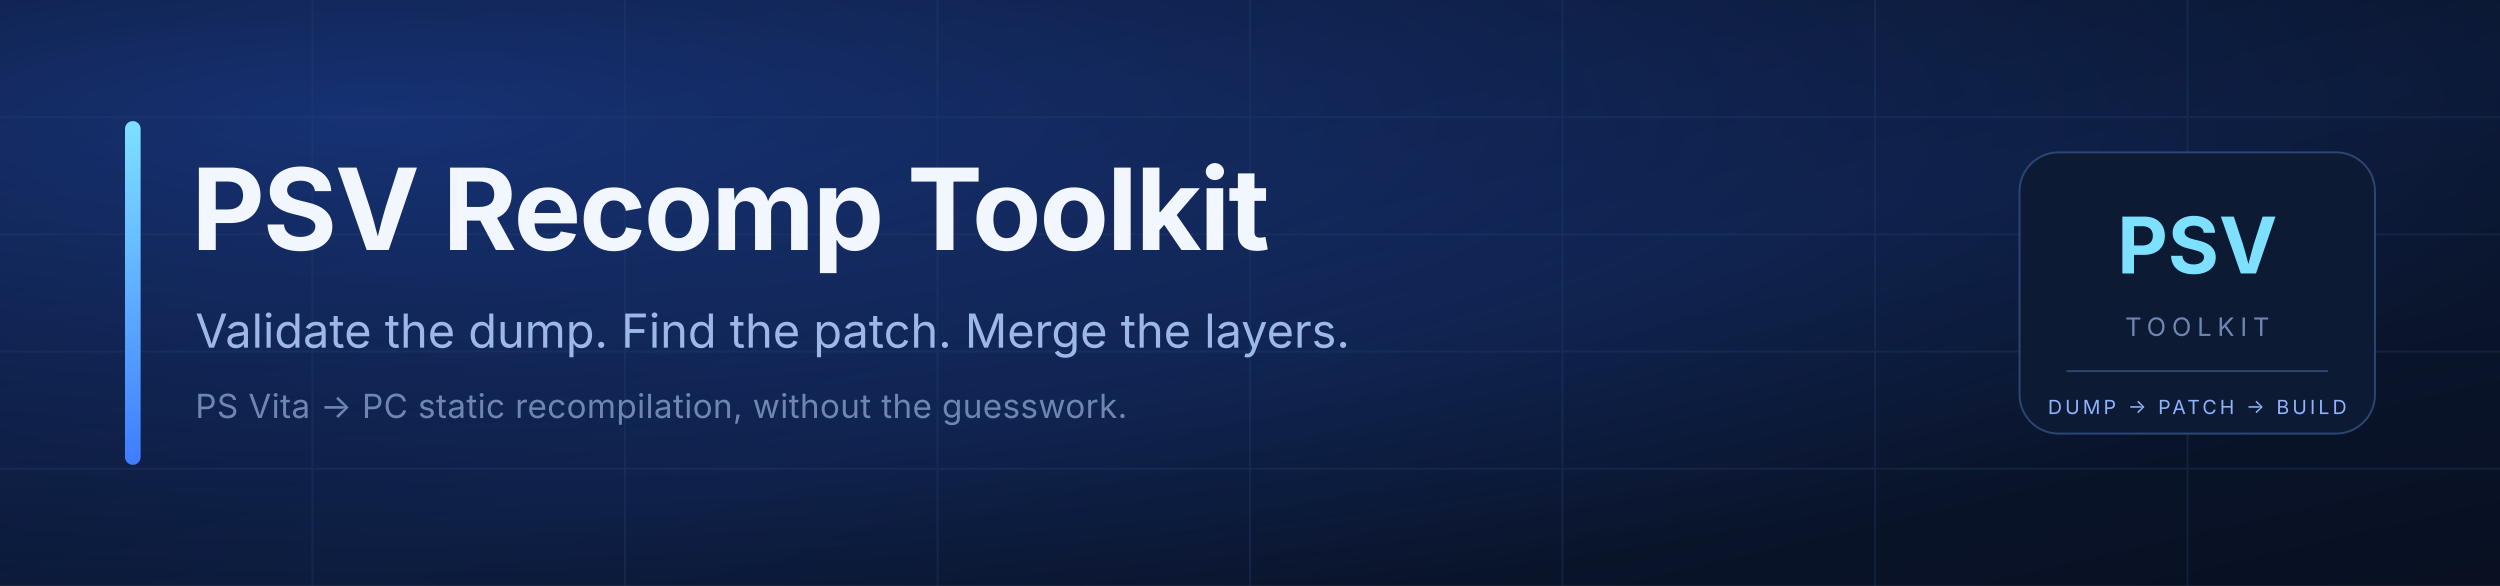
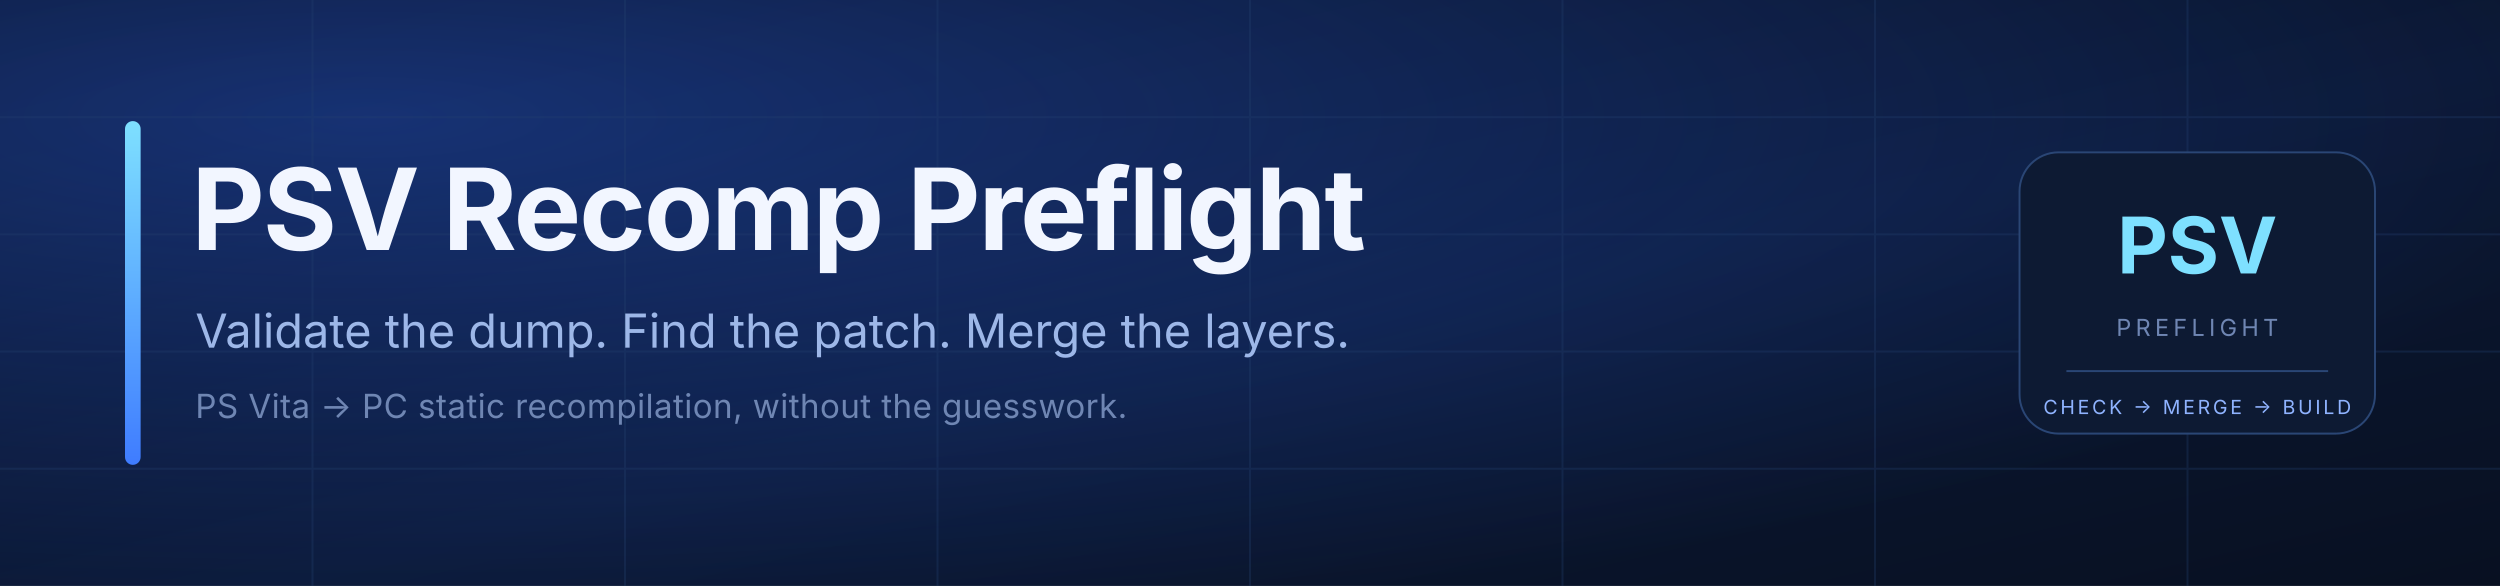
- <svg xmlns="http://www.w3.org/2000/svg" width="1280" height="300" viewBox="0 0 1280 300" role="img" aria-label="PSV Recomp Toolkit">
+ <svg xmlns="http://www.w3.org/2000/svg" width="1280" height="300" viewBox="0 0 1280 300" role="img" aria-label="PSV Recomp Preflight">
  <defs>
    <linearGradient id="bg" x1="0" y1="0" x2="1" y2="1">
      <stop offset="0" stop-color="#060a13" />
      <stop offset="0.55" stop-color="#0b1834" />
      <stop offset="1" stop-color="#081021" />
    </linearGradient>
    <linearGradient id="accent" x1="0" y1="0" x2="0" y2="1">
      <stop offset="0" stop-color="#7ee0ff" />
      <stop offset="1" stop-color="#3f7cff" />
    </linearGradient>
    <radialGradient id="glow" cx="0.15" cy="0.2" r="0.9">
      <stop offset="0" stop-color="#2f6bff" stop-opacity="0.38" />
      <stop offset="1" stop-color="#2f6bff" stop-opacity="0" />
    </radialGradient>
  </defs>
  <rect width="1280" height="300" fill="url(#bg)" />
  <rect width="1280" height="300" fill="url(#glow)" />
  <g stroke="#24406e" stroke-width="1" opacity="0.32">
    <path d="M0 60 H1280 M0 120 H1280 M0 180 H1280 M0 240 H1280" />
    <path d="M160 0 V300 M320 0 V300 M480 0 V300 M640 0 V300 M800 0 V300 M960 0 V300 M1120 0 V300" />
  </g>
  <rect x="64" y="62" width="8" height="176" rx="4" fill="url(#accent)" />
-   <text x="98" y="128" fill="#f2f6ff" font-family="Segoe UI, Inter, Arial, sans-serif" font-size="58" font-weight="700" letter-spacing="-1">PSV Recomp Toolkit</text>
+   <text x="98" y="128" fill="#f2f6ff" font-family="Segoe UI, Inter, Arial, sans-serif" font-size="58" font-weight="700" letter-spacing="-1">PSV Recomp Preflight</text>
  <text x="100" y="178" fill="#9db7e8" font-family="Segoe UI, Inter, Arial, sans-serif" font-size="24">Validate the dump. Find the patch. Merge the layers.</text>
  <text x="100" y="214" fill="#6f86b3" font-family="Segoe UI, Inter, Arial, sans-serif" font-size="17" letter-spacing="0.2">PS Vita → PC static recompilation, without the guesswork.</text>
  <g transform="translate(1034 78)">
    <rect width="182" height="144" rx="20" fill="#0d1a33" stroke="#2a4675" />
    <text x="91" y="62" text-anchor="middle" fill="#7ee0ff" font-family="Segoe UI, Inter, Arial, sans-serif" font-size="40" font-weight="700">PSV</text>
-     <text x="91" y="94" text-anchor="middle" fill="#6f86b3" font-family="Segoe UI, Inter, Arial, sans-serif" font-size="13" letter-spacing="3">TOOLKIT</text>
+     <text x="91" y="94" text-anchor="middle" fill="#6f86b3" font-family="Segoe UI, Inter, Arial, sans-serif" font-size="12" letter-spacing="2.2">PREFLIGHT</text>
    <line x1="24" y1="112" x2="158" y2="112" stroke="#2a4675" />
-     <text x="91" y="134" text-anchor="middle" fill="#8fb3ff" font-family="Segoe UI, Inter, Arial, sans-serif" font-size="10" letter-spacing="1.6">DUMP → PATCH → BUILD</text>
+     <text x="91" y="134" text-anchor="middle" fill="#8fb3ff" font-family="Segoe UI, Inter, Arial, sans-serif" font-size="10" letter-spacing="1.4">CHECK → MERGE → BUILD</text>
  </g>
</svg>
